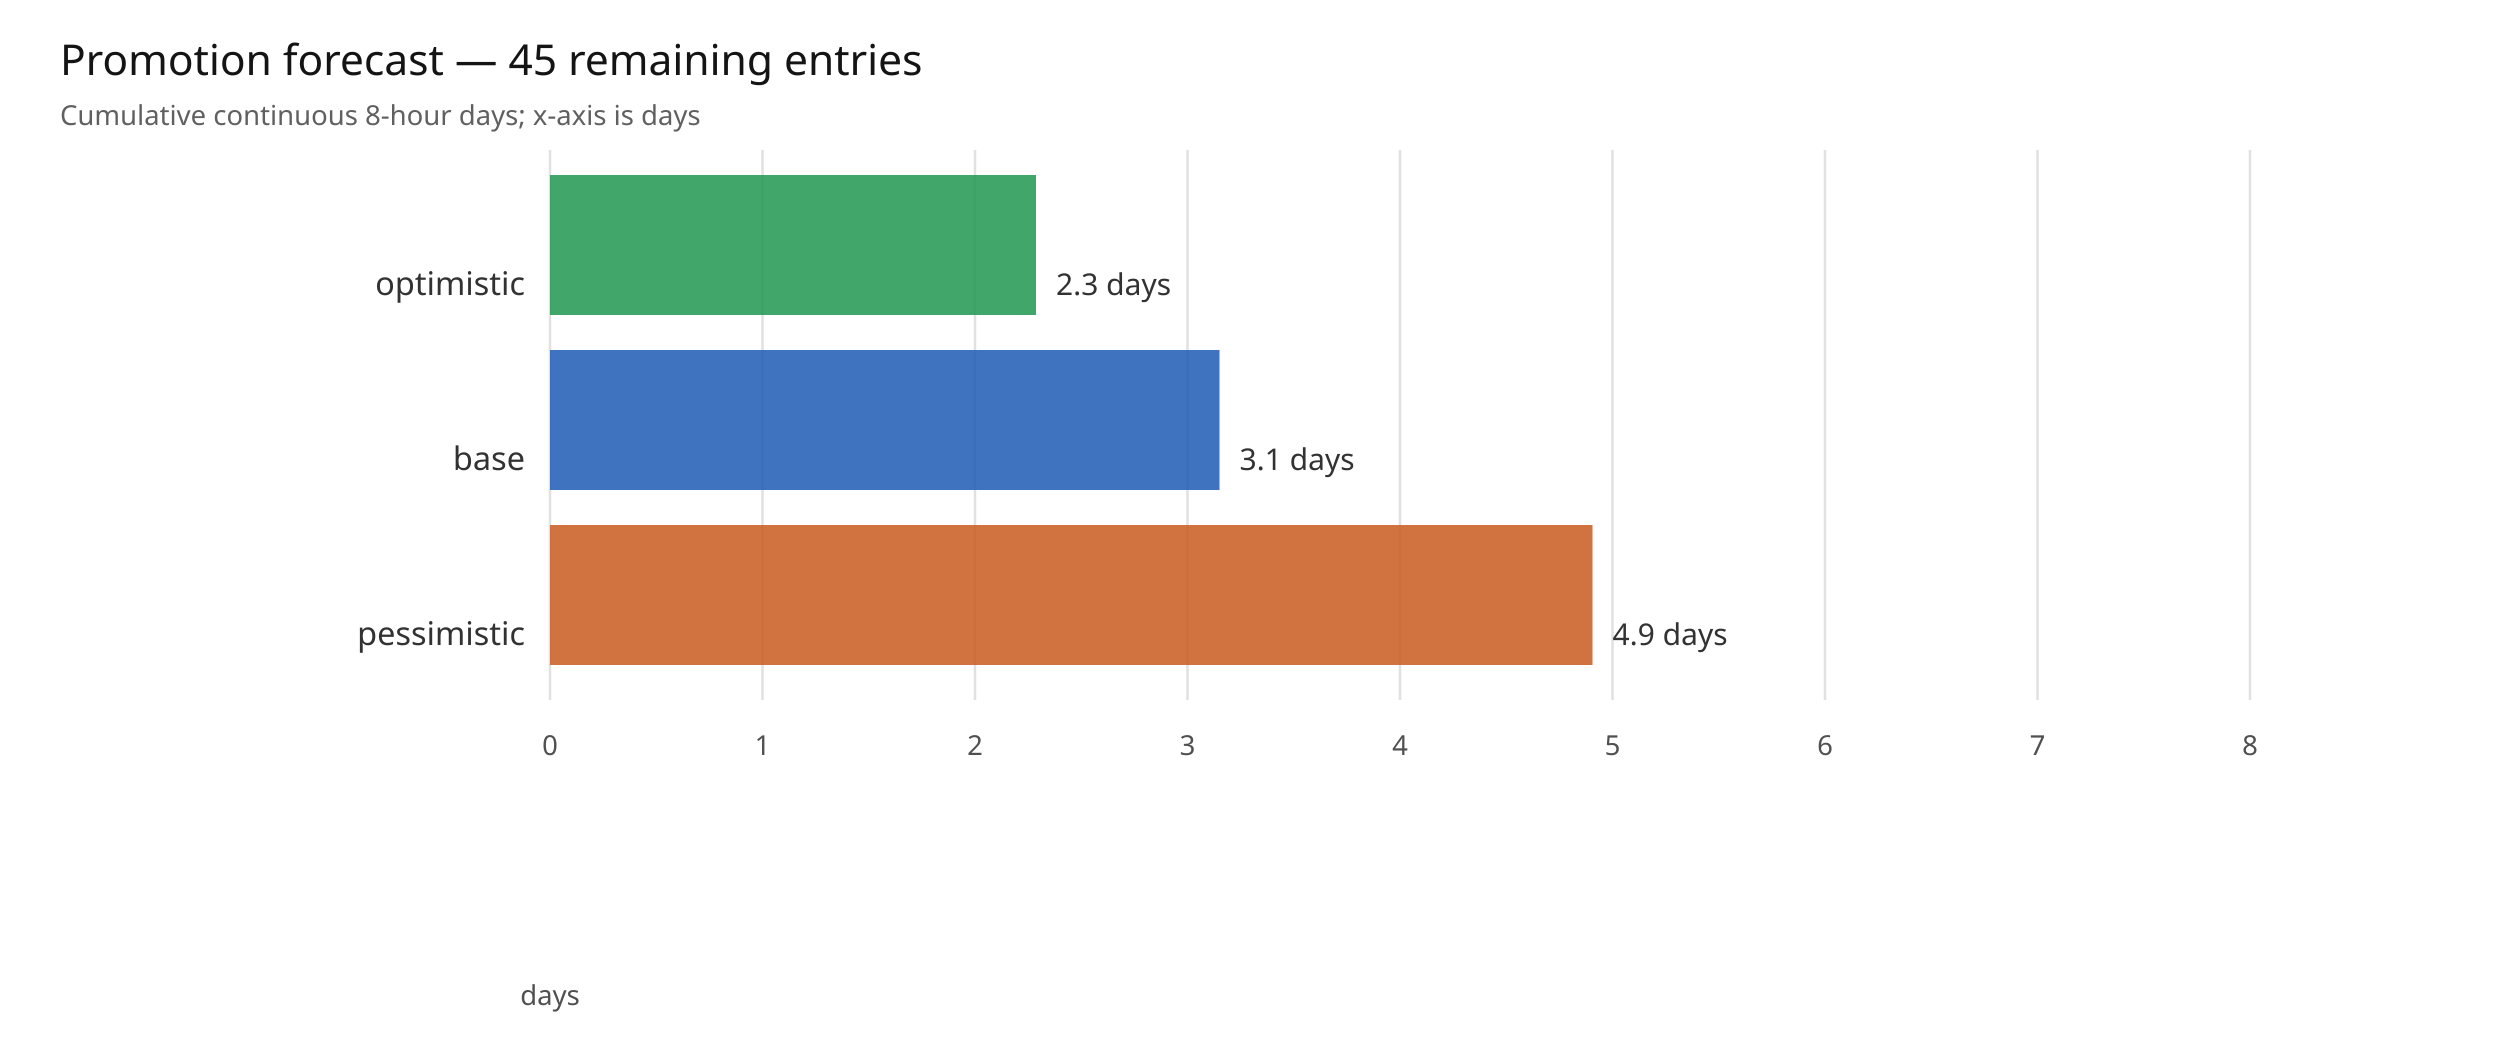
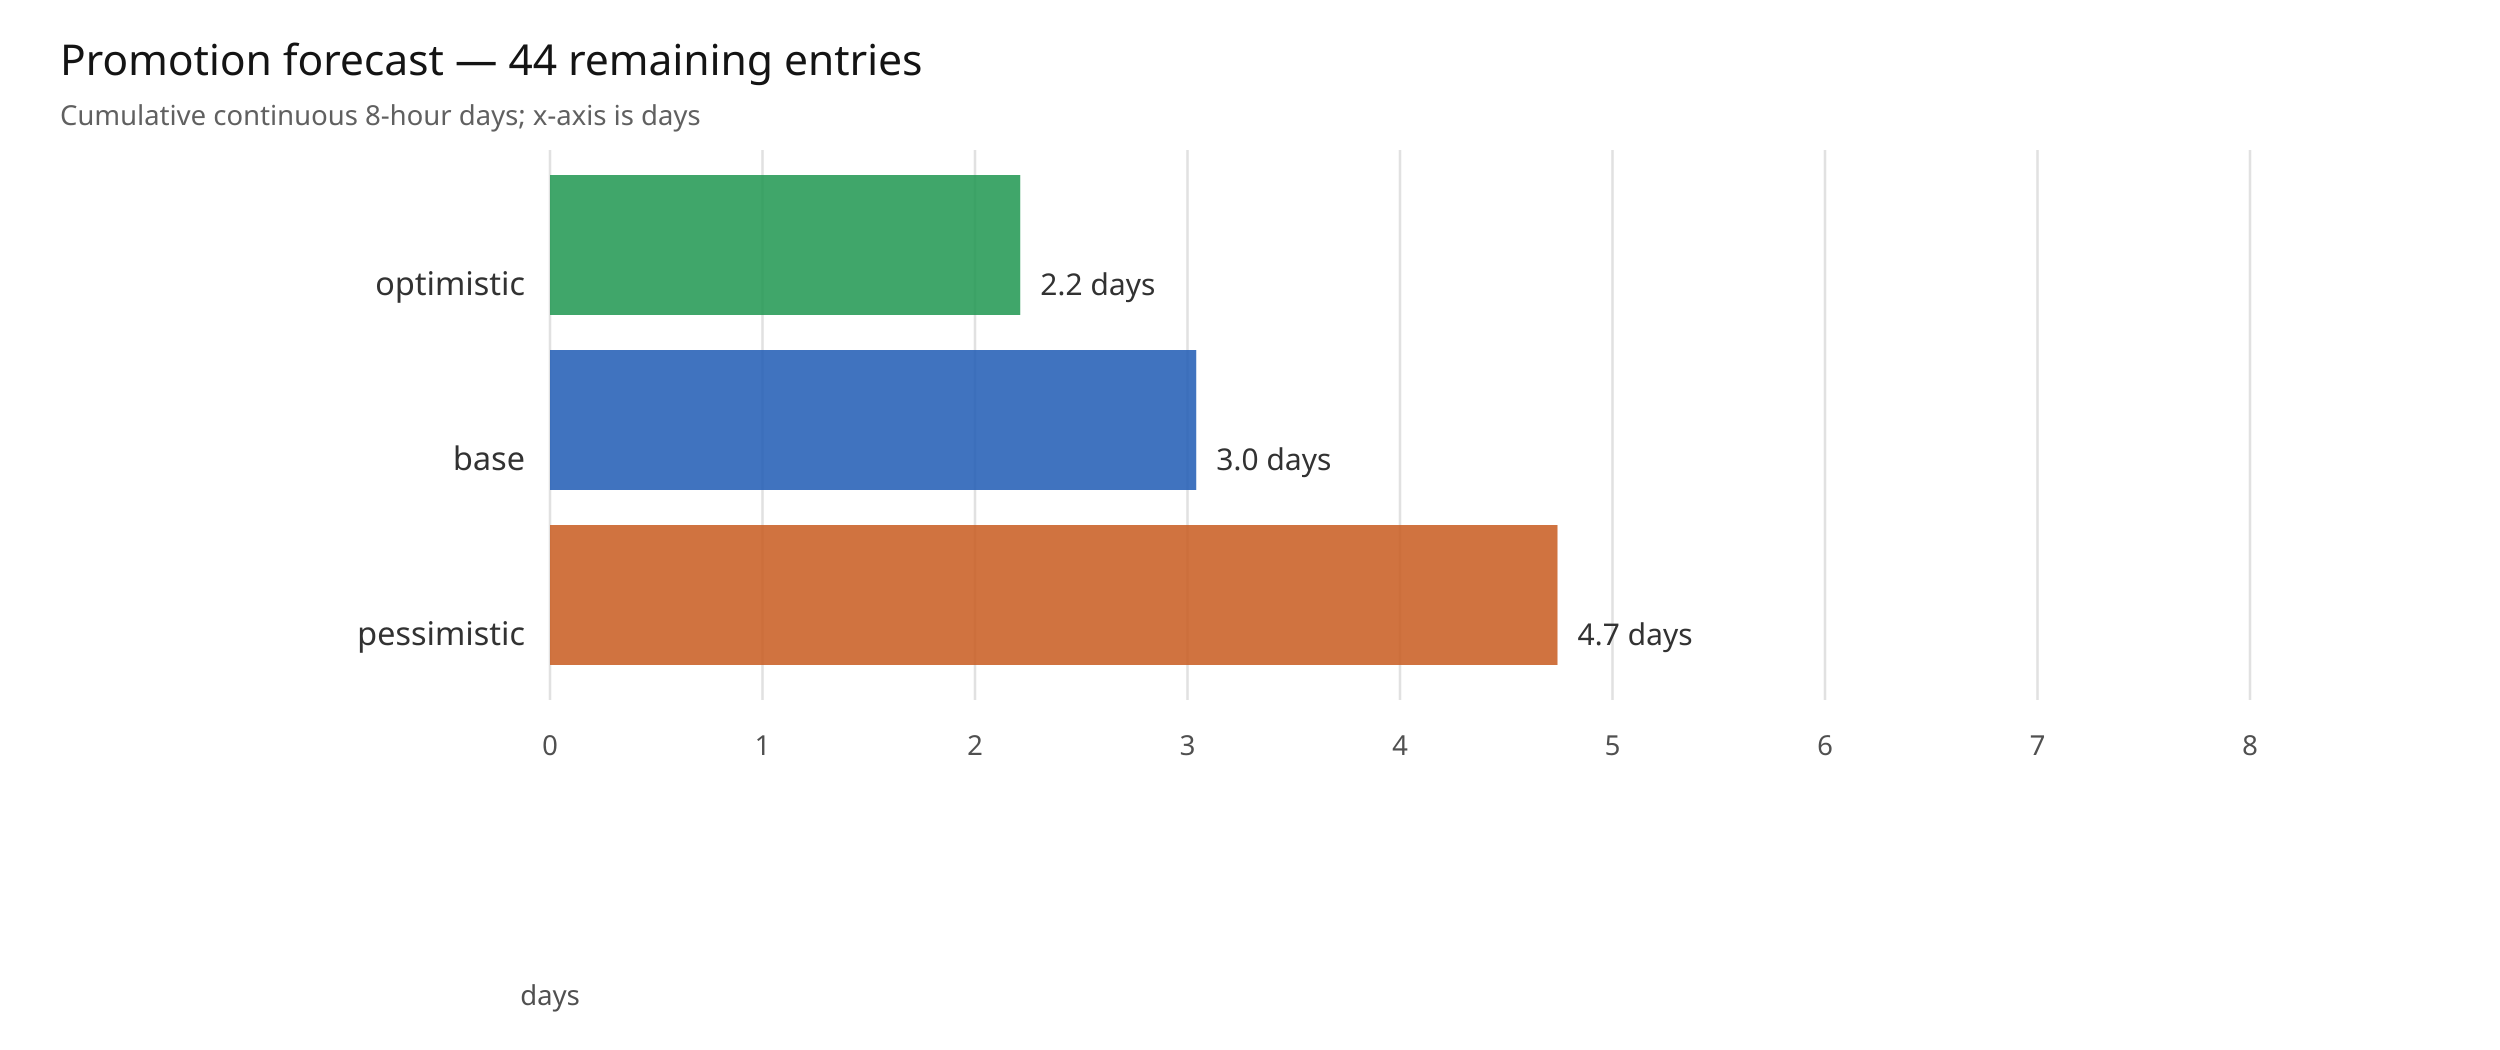
<svg xmlns="http://www.w3.org/2000/svg" width="1000" height="420" viewBox="0 0 1000 420">
  <rect width="100%" height="100%" fill="white" />
-   <text x="24" y="30" font-family="Verdana" font-size="17" fill="#141414">Promotion forecast — 45 remaining entries</text>
+   <text x="24" y="30" font-family="Verdana" font-size="17" fill="#141414">Promotion forecast — 44 remaining entries</text>
  <text x="24" y="50" font-family="Verdana" font-size="11" fill="#606060">Cumulative continuous 8-hour days; x-axis is days</text>
  <line x1="220.0" y1="60" x2="220.0" y2="280" stroke="#e1e1e1" />
  <text x="220.0" y="302" text-anchor="middle" font-family="Verdana" font-size="11" fill="#505050">0</text>
  <line x1="305.0" y1="60" x2="305.0" y2="280" stroke="#e1e1e1" />
  <text x="305.0" y="302" text-anchor="middle" font-family="Verdana" font-size="11" fill="#505050">1</text>
  <line x1="390.0" y1="60" x2="390.0" y2="280" stroke="#e1e1e1" />
  <text x="390.0" y="302" text-anchor="middle" font-family="Verdana" font-size="11" fill="#505050">2</text>
  <line x1="475.0" y1="60" x2="475.0" y2="280" stroke="#e1e1e1" />
  <text x="475.0" y="302" text-anchor="middle" font-family="Verdana" font-size="11" fill="#505050">3</text>
  <line x1="560.0" y1="60" x2="560.0" y2="280" stroke="#e1e1e1" />
  <text x="560.0" y="302" text-anchor="middle" font-family="Verdana" font-size="11" fill="#505050">4</text>
  <line x1="645.0" y1="60" x2="645.0" y2="280" stroke="#e1e1e1" />
  <text x="645.0" y="302" text-anchor="middle" font-family="Verdana" font-size="11" fill="#505050">5</text>
  <line x1="730.0" y1="60" x2="730.0" y2="280" stroke="#e1e1e1" />
  <text x="730.0" y="302" text-anchor="middle" font-family="Verdana" font-size="11" fill="#505050">6</text>
  <line x1="815.0" y1="60" x2="815.0" y2="280" stroke="#e1e1e1" />
  <text x="815.0" y="302" text-anchor="middle" font-family="Verdana" font-size="11" fill="#505050">7</text>
  <line x1="900.0" y1="60" x2="900.0" y2="280" stroke="#e1e1e1" />
  <text x="900.0" y="302" text-anchor="middle" font-family="Verdana" font-size="11" fill="#505050">8</text>
-   <rect x="220" y="70" width="194.4" height="56" fill="#1e9650" opacity="0.85" />
+   <rect x="220" y="70" width="188.1" height="56" fill="#1e9650" opacity="0.85" />
  <text x="210" y="118" text-anchor="end" font-family="Verdana" font-size="13" fill="#323232">optimistic</text>
-   <text x="422.4" y="118" font-family="Verdana" font-size="12" fill="#323232">2.3 days</text>
-   <rect x="220" y="140" width="267.8" height="56" fill="#1e5ab4" opacity="0.85" />
+   <text x="416.1" y="118" font-family="Verdana" font-size="12" fill="#323232">2.2 days</text>
+   <rect x="220" y="140" width="258.5" height="56" fill="#1e5ab4" opacity="0.85" />
  <text x="210" y="188" text-anchor="end" font-family="Verdana" font-size="13" fill="#323232">base</text>
-   <text x="495.8" y="188" font-family="Verdana" font-size="12" fill="#323232">3.1 days</text>
-   <rect x="220" y="210" width="417.0" height="56" fill="#c85a1e" opacity="0.85" />
+   <text x="486.5" y="188" font-family="Verdana" font-size="12" fill="#323232">3.0 days</text>
+   <rect x="220" y="210" width="403.0" height="56" fill="#c85a1e" opacity="0.85" />
  <text x="210" y="258" text-anchor="end" font-family="Verdana" font-size="13" fill="#323232">pessimistic</text>
-   <text x="645.0" y="258" font-family="Verdana" font-size="12" fill="#323232">4.9 days</text>
+   <text x="631.0" y="258" font-family="Verdana" font-size="12" fill="#323232">4.7 days</text>
  <text x="220" y="402" text-anchor="middle" font-family="Verdana" font-size="11" fill="#505050">days</text>
</svg>
